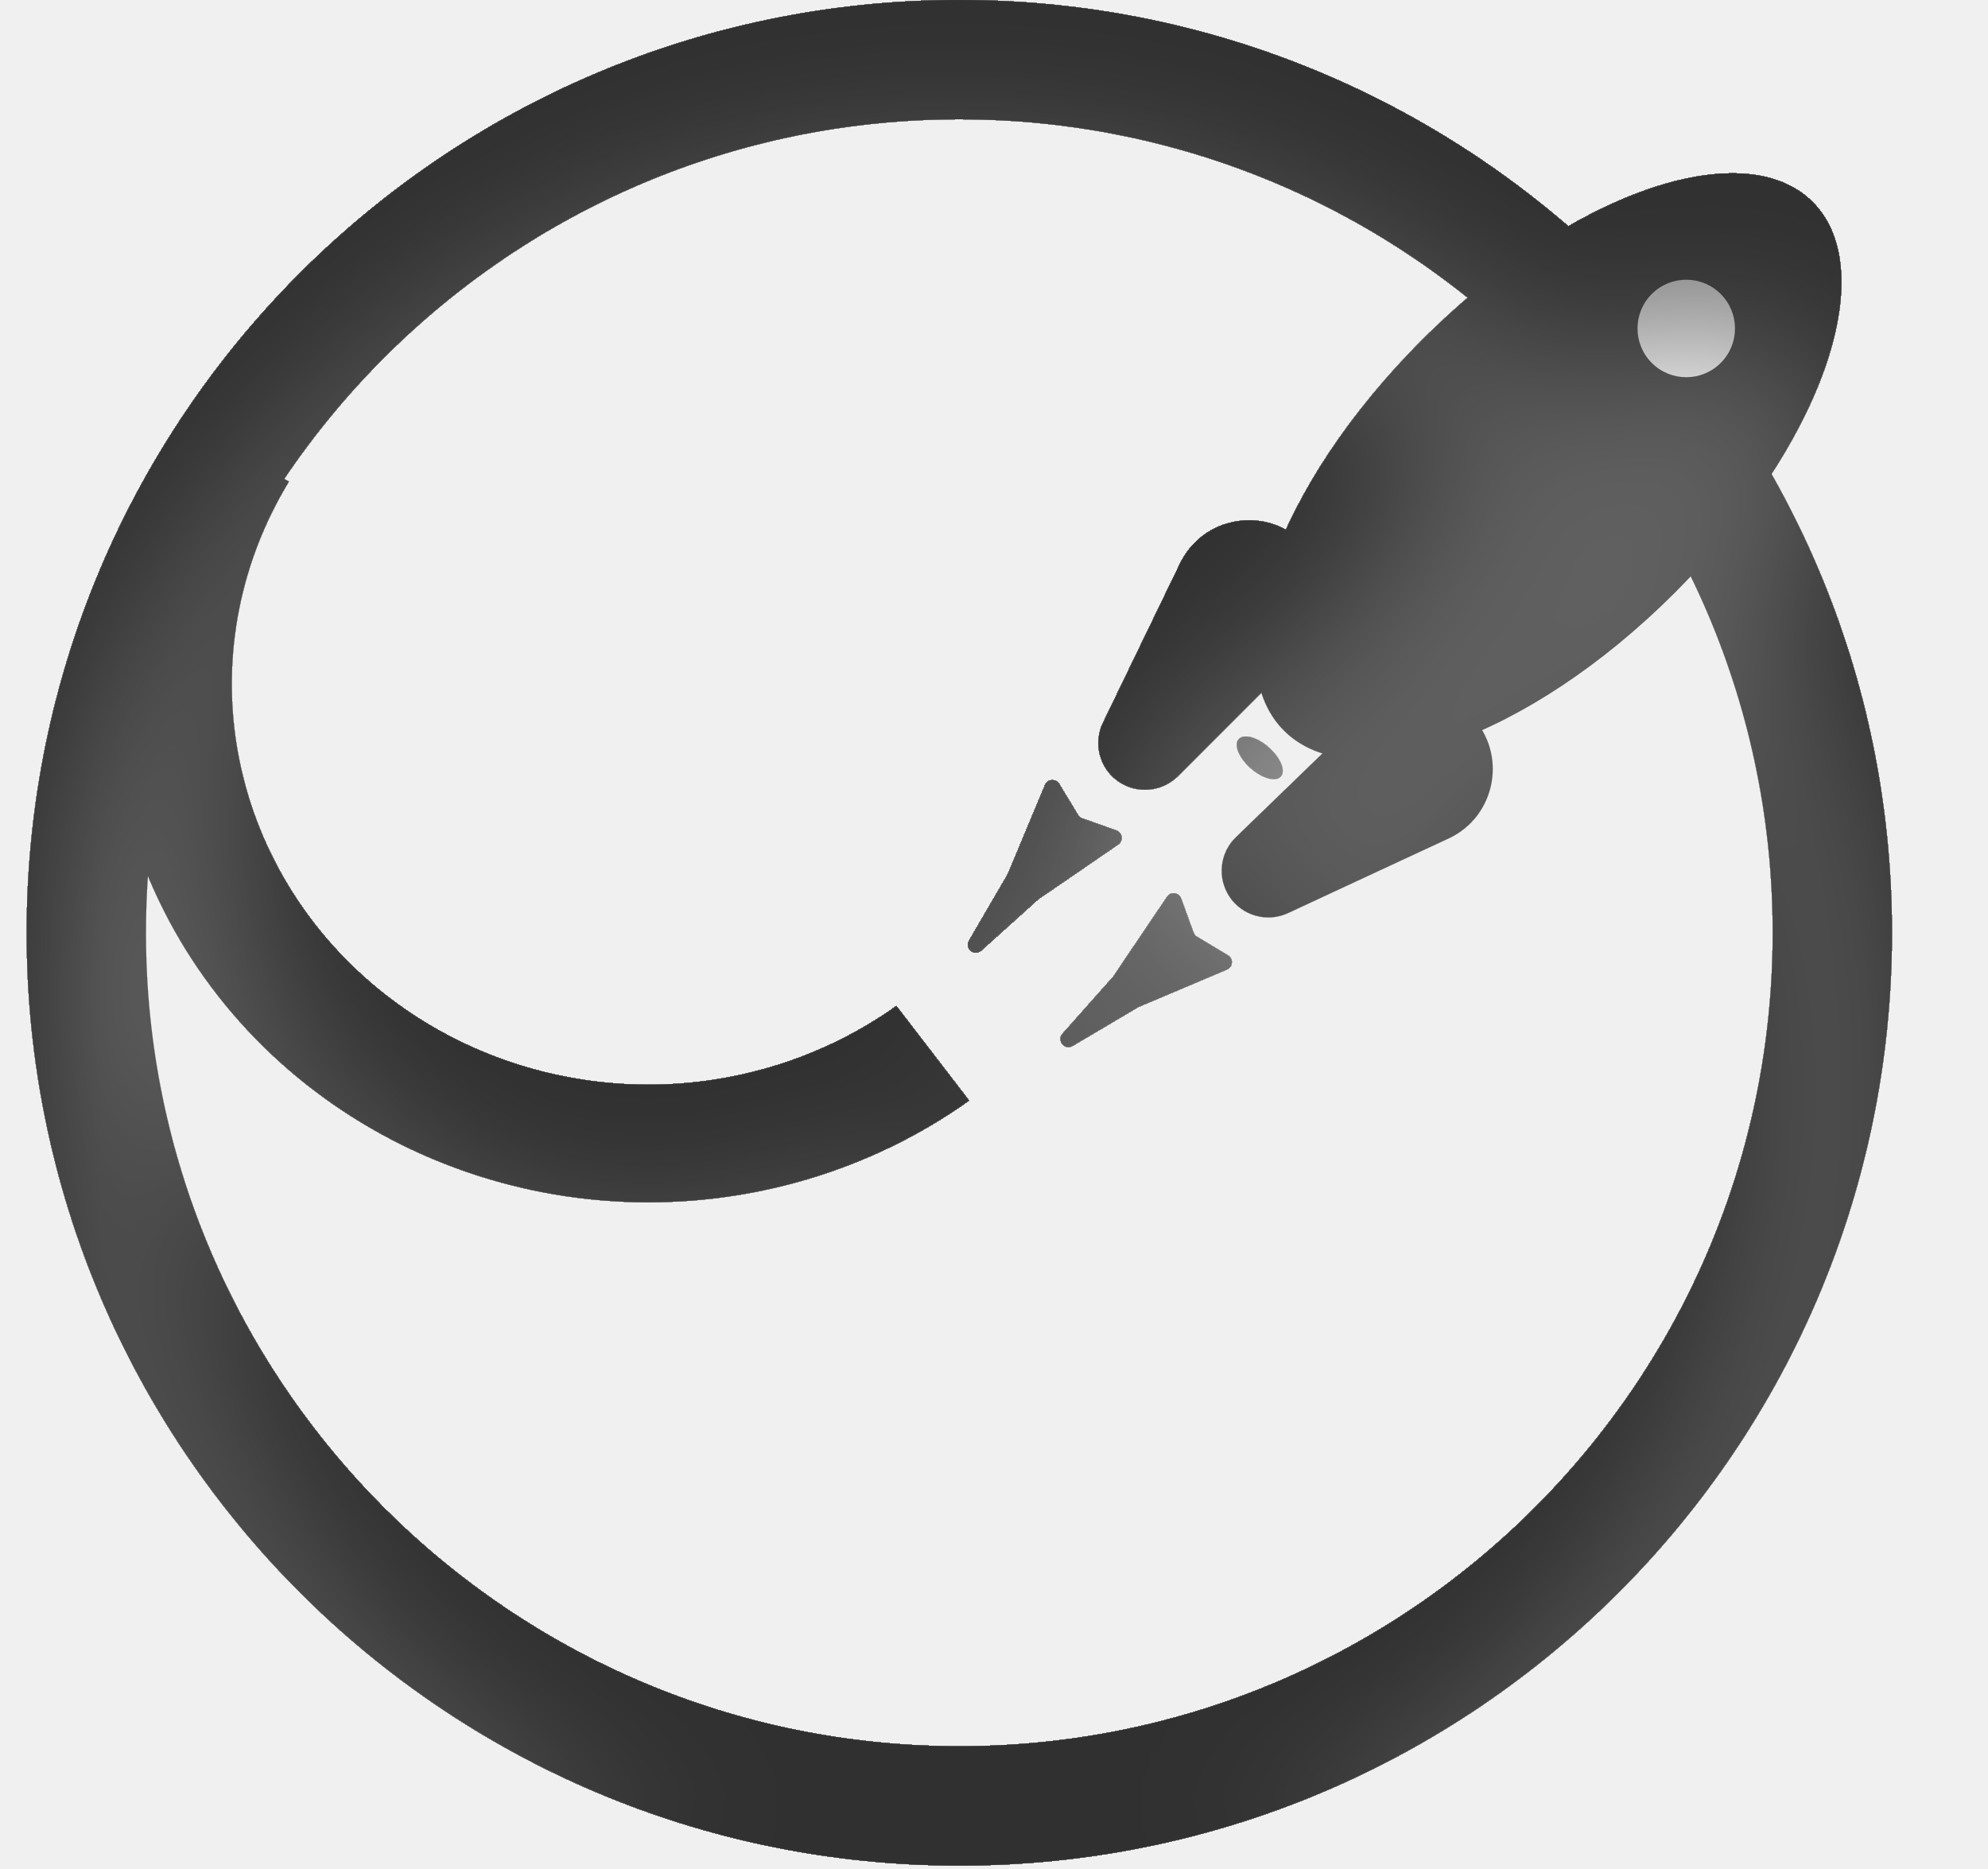
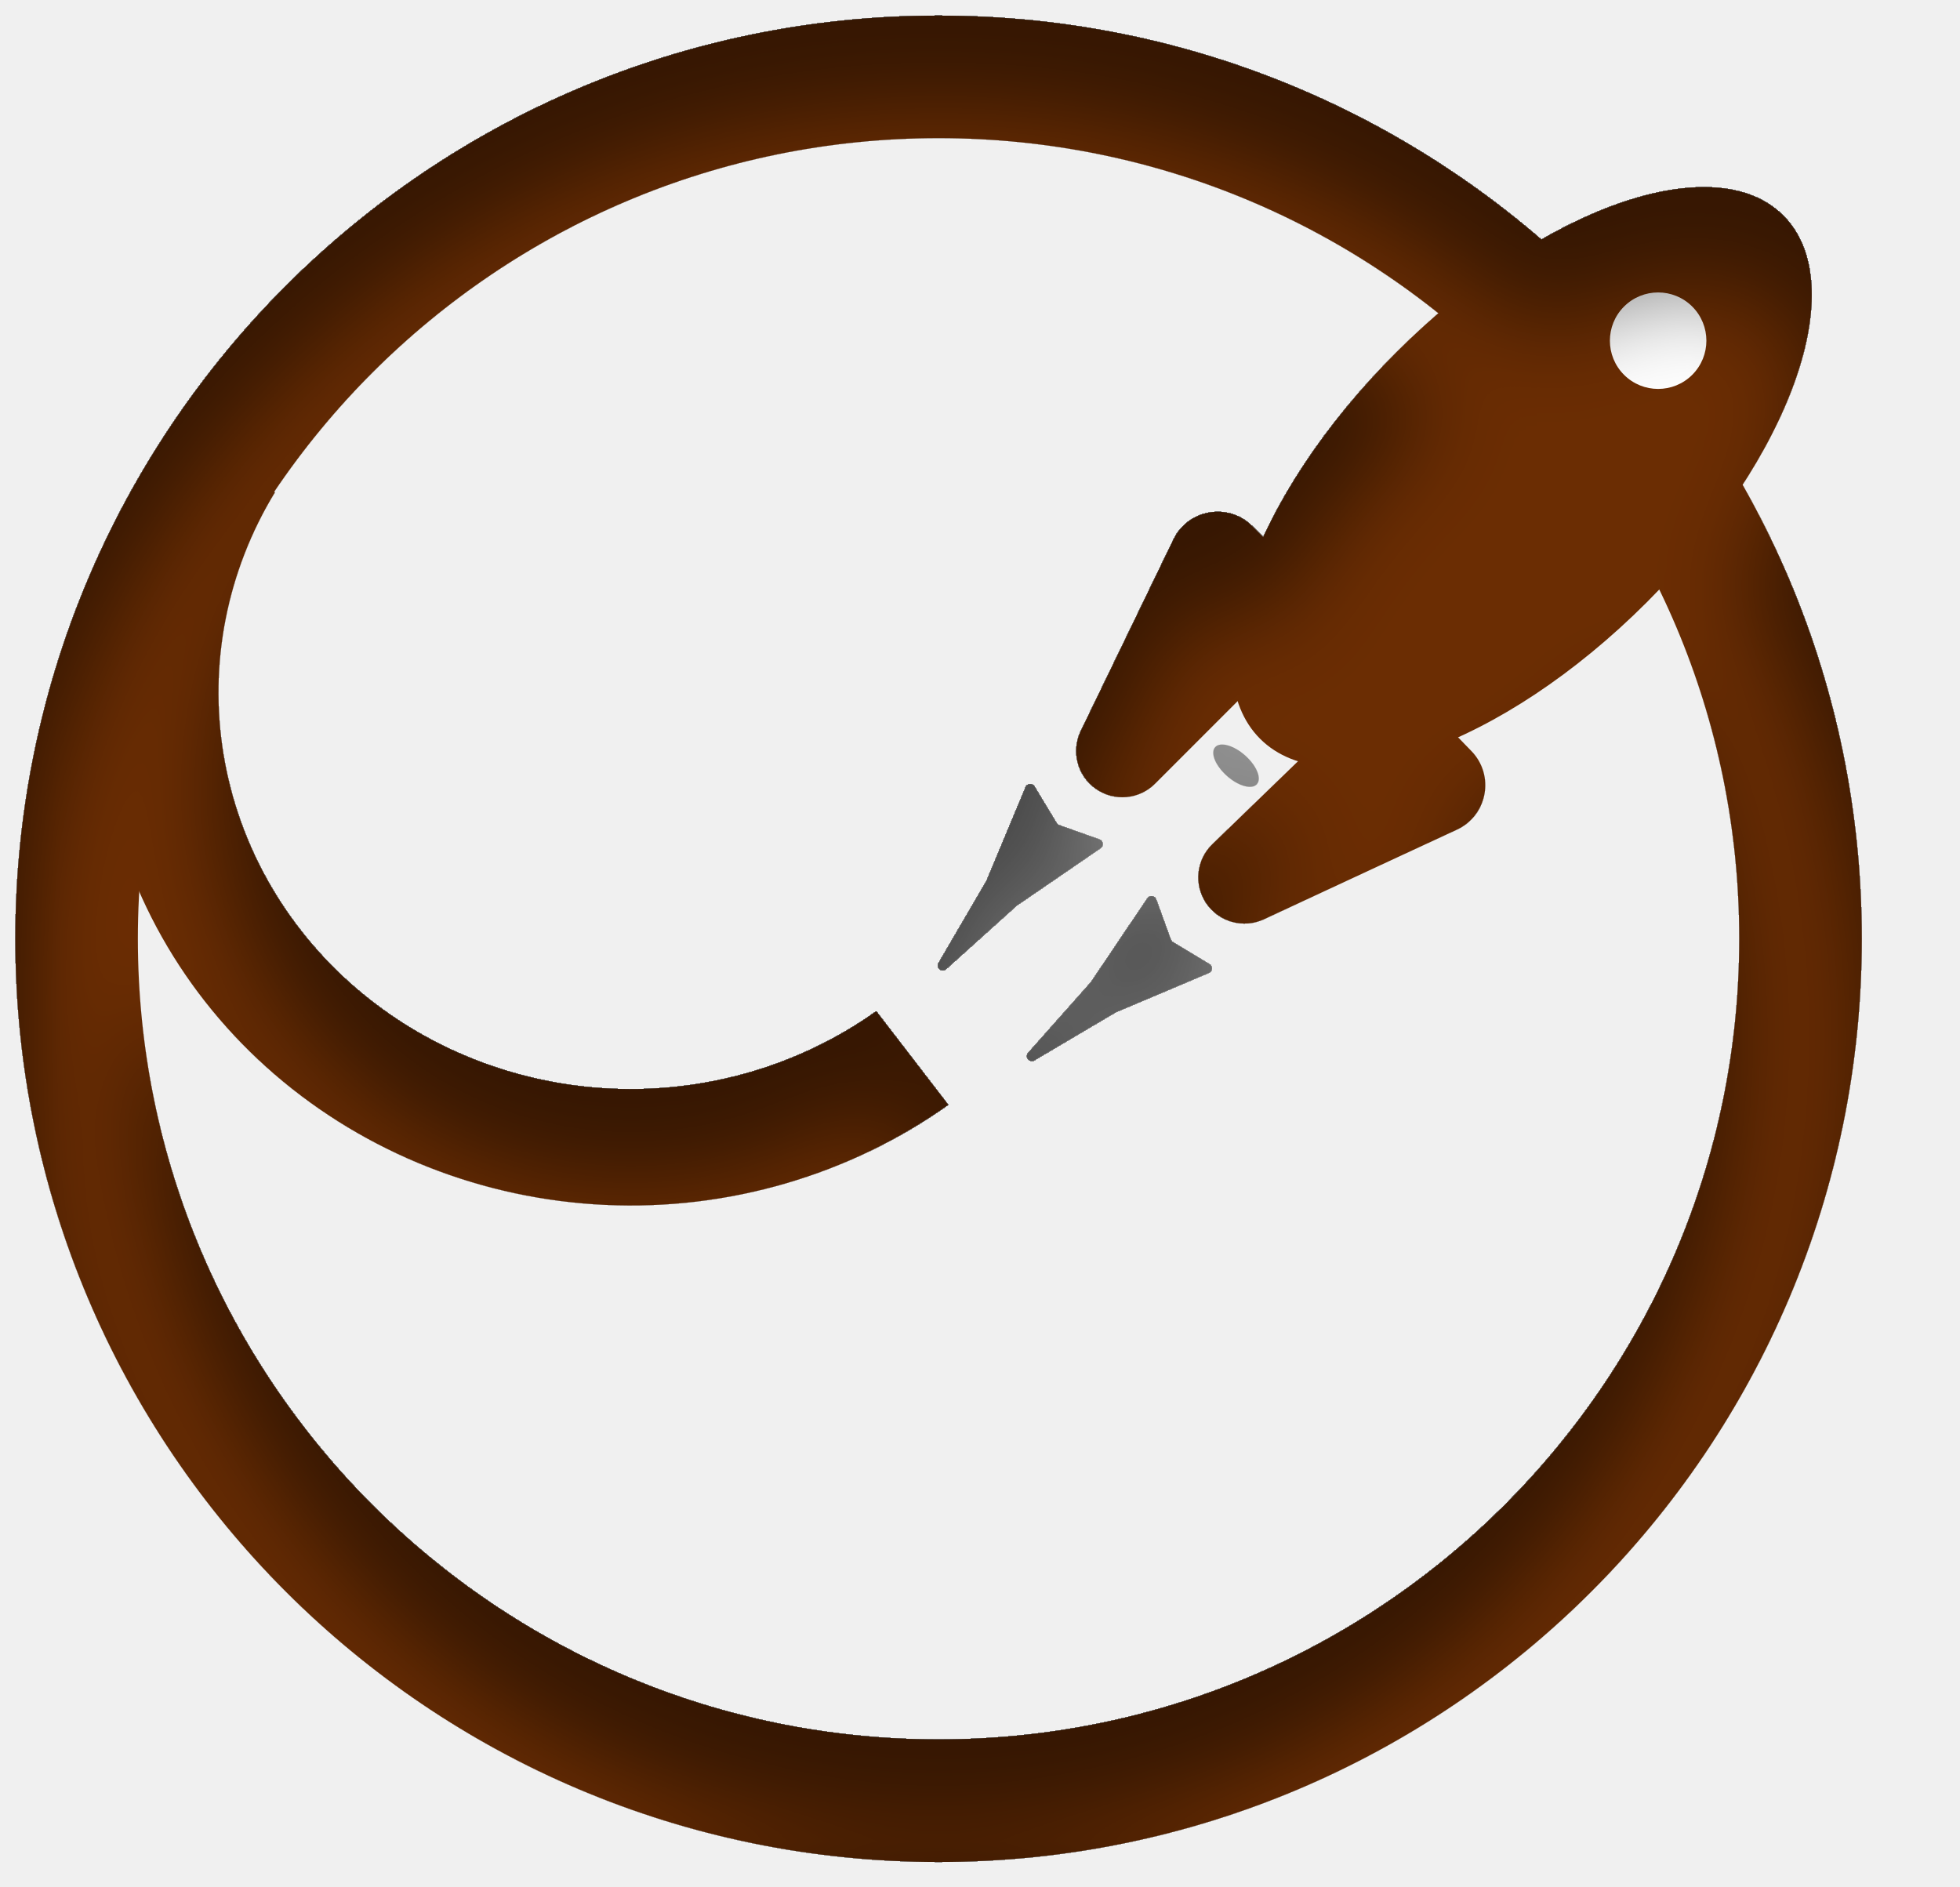
- <svg xmlns="http://www.w3.org/2000/svg" width="50" height="47" viewBox="0 0 50 47" fill="none">
+ <svg xmlns="http://www.w3.org/2000/svg" width="80" height="77" viewBox="0 0 80 77" fill="none">
  <g filter="url(#filter0_i)">
-     <circle cx="24.128" cy="23.457" r="21.957" stroke="#606060" stroke-width="3" />
-     <ellipse cx="38.943" cy="11.728" rx="4.496" ry="9.4" transform="rotate(45 38.943 11.7277)" fill="#606060" />
-     <path d="M29.681 14.171C30.258 12.979 31.838 12.712 32.774 13.648V13.648C33.526 14.4 33.526 15.619 32.774 16.37L29.628 19.517C29.226 19.919 28.594 19.974 28.127 19.649V19.649C27.654 19.32 27.491 18.695 27.742 18.176L29.083 15.405L29.681 14.171Z" fill="#606060" />
-     <path d="M36.43 21.087C37.631 20.529 37.923 18.953 37.002 18.002V18.002C36.262 17.238 35.044 17.219 34.28 17.959L31.084 21.054C30.676 21.45 30.61 22.081 30.927 22.553V22.553C31.25 23.031 31.872 23.204 32.395 22.961L36.43 21.087Z" fill="#606060" />
-     <rect x="42.411" y="6.526" width="2.452" height="2.452" rx="1.226" transform="rotate(45 42.4109 6.52574)" fill="white" />
-     <ellipse cx="31.685" cy="19.058" rx="0.708" ry="0.348" transform="rotate(41.54 31.6852 19.0583)" fill="#929292" />
-     <path d="M24.678 23.904C24.508 24.057 24.257 23.852 24.372 23.655L25.346 21.986L26.284 19.74C26.347 19.589 26.554 19.573 26.639 19.713L27.112 20.494C27.136 20.534 27.173 20.564 27.217 20.579L28.077 20.884C28.232 20.938 28.259 21.145 28.123 21.237L26.114 22.612L24.678 23.904Z" fill="#929292" />
-     <path d="M26.976 26.301C26.779 26.417 26.573 26.166 26.724 25.996L28.001 24.558L29.353 22.551C29.444 22.415 29.651 22.44 29.707 22.594L30.018 23.452C30.033 23.495 30.064 23.532 30.103 23.555L30.885 24.025C31.026 24.11 31.011 24.317 30.86 24.381L28.631 25.323L26.976 26.301Z" fill="#929292" />
+     <circle cx="38.309" cy="38.32" r="35.182" stroke="#6B2D03" stroke-width="5" />
+     <ellipse cx="62.109" cy="19.477" rx="7.222" ry="15.1" transform="rotate(45 62.1086 19.4774)" fill="#6B2D03" />
+     <path d="M47.899 22.02C48.498 20.781 50.14 20.504 51.113 21.477L52.971 23.335C53.752 24.116 53.752 25.382 52.971 26.163L47.145 31.989C46.499 32.635 45.484 32.725 44.735 32.203C43.974 31.673 43.712 30.669 44.116 29.835L46.27 25.386L47.899 22.02Z" fill="#6B2D03" />
+     <path d="M59.465 33.865C60.713 33.285 61.016 31.648 60.059 30.659L58.23 28.772C57.462 27.979 56.196 27.959 55.402 28.727L49.484 34.46C48.828 35.095 48.722 36.109 49.233 36.867C49.75 37.635 50.75 37.913 51.59 37.523L59.465 33.865Z" fill="#6B2D03" />
+     <rect x="67.679" y="11.121" width="3.939" height="3.939" rx="1.97" transform="rotate(45 67.6793 11.1211)" fill="white" />
+     <ellipse cx="50.45" cy="31.253" rx="1.138" ry="0.559" transform="rotate(41.54 50.4496 31.2532)" fill="#929292" />
+     <path d="M38.616 39.557C38.447 39.71 38.195 39.505 38.31 39.308L40.266 35.956L41.865 32.128C41.928 31.977 42.136 31.961 42.22 32.101L43.127 33.597C43.15 33.636 43.187 33.666 43.231 33.682L44.879 34.265C45.033 34.32 45.06 34.526 44.925 34.619L41.501 36.962L38.616 39.557Z" fill="#929292" />
+     <path d="M42.219 43.28C42.022 43.396 41.816 43.146 41.968 42.975L44.531 40.088L46.836 36.665C46.928 36.53 47.134 36.555 47.19 36.709L47.786 38.352C47.801 38.395 47.832 38.432 47.871 38.455L49.369 39.355C49.51 39.439 49.495 39.647 49.344 39.711L45.543 41.318L42.219 43.28Z" fill="#929292" />
    <mask id="path-9-inside-1" fill="white">
-       <path d="M24.373 27.676C21.864 29.462 18.79 30.361 15.67 30.22C12.551 30.078 9.578 28.905 7.254 26.899C4.931 24.894 3.399 22.178 2.917 19.211C2.436 16.244 3.035 13.209 4.613 10.617L7.266 12.111C6.046 14.115 5.583 16.462 5.955 18.755C6.328 21.049 7.512 23.149 9.309 24.699C11.105 26.25 13.403 27.157 15.815 27.266C18.227 27.375 20.603 26.681 22.544 25.299L24.373 27.676Z" />
+       <path d="M38.704 45.096C34.673 47.966 29.734 49.41 24.724 49.182C19.713 48.955 14.937 47.072 11.204 43.849C7.472 40.627 5.011 36.264 4.237 31.499C3.464 26.733 4.426 21.857 6.961 17.694L11.223 20.094C9.264 23.312 8.52 27.082 9.118 30.766C9.716 34.451 11.618 37.824 14.504 40.315C17.39 42.806 21.082 44.263 24.956 44.438C28.83 44.614 32.648 43.498 35.765 41.279L38.704 45.096Z" />
    </mask>
-     <path d="M24.373 27.676C21.864 29.462 18.79 30.361 15.67 30.22C12.551 30.078 9.578 28.905 7.254 26.899C4.931 24.894 3.399 22.178 2.917 19.211C2.436 16.244 3.035 13.209 4.613 10.617L7.266 12.111C6.046 14.115 5.583 16.462 5.955 18.755C6.328 21.049 7.512 23.149 9.309 24.699C11.105 26.25 13.403 27.157 15.815 27.266C18.227 27.375 20.603 26.681 22.544 25.299L24.373 27.676Z" stroke="#606060" stroke-width="6" mask="url(#path-9-inside-1)" />
+     <path d="M38.704 45.096C34.673 47.966 29.734 49.41 24.724 49.182C19.713 48.955 14.937 47.072 11.204 43.849C7.472 40.627 5.011 36.264 4.237 31.499C3.464 26.733 4.426 21.857 6.961 17.694L11.223 20.094C9.264 23.312 8.52 27.082 9.118 30.766C9.716 34.451 11.618 37.824 14.504 40.315C17.39 42.806 21.082 44.263 24.956 44.438C28.83 44.614 32.648 43.498 35.765 41.279L38.704 45.096Z" stroke="#6B2D03" stroke-width="6" mask="url(#path-9-inside-1)" />
  </g>
  <defs>
-     <filter id="filter0_i" x="0.67" y="0" width="48.099" height="50.915" filterUnits="userSpaceOnUse" color-interpolation-filters="sRGB">
+     <filter id="filter0_i" x="0.628" y="0.638" width="77.265" height="79.363" filterUnits="userSpaceOnUse" color-interpolation-filters="sRGB">
      <feFlood flood-opacity="0" result="BackgroundImageFix" />
      <feBlend mode="normal" in="SourceGraphic" in2="BackgroundImageFix" result="shape" />
      <feColorMatrix in="SourceAlpha" type="matrix" values="0 0 0 0 0 0 0 0 0 0 0 0 0 0 0 0 0 0 127 0" result="hardAlpha" />
      <feOffset dy="4" />
      <feGaussianBlur stdDeviation="2" />
      <feComposite in2="hardAlpha" operator="arithmetic" k2="-1" k3="1" />
      <feColorMatrix type="matrix" values="0 0 0 0 0 0 0 0 0 0 0 0 0 0 0 0 0 0 0.5 0" />
      <feBlend mode="normal" in2="shape" result="effect1_innerShadow" />
    </filter>
  </defs>
</svg>
